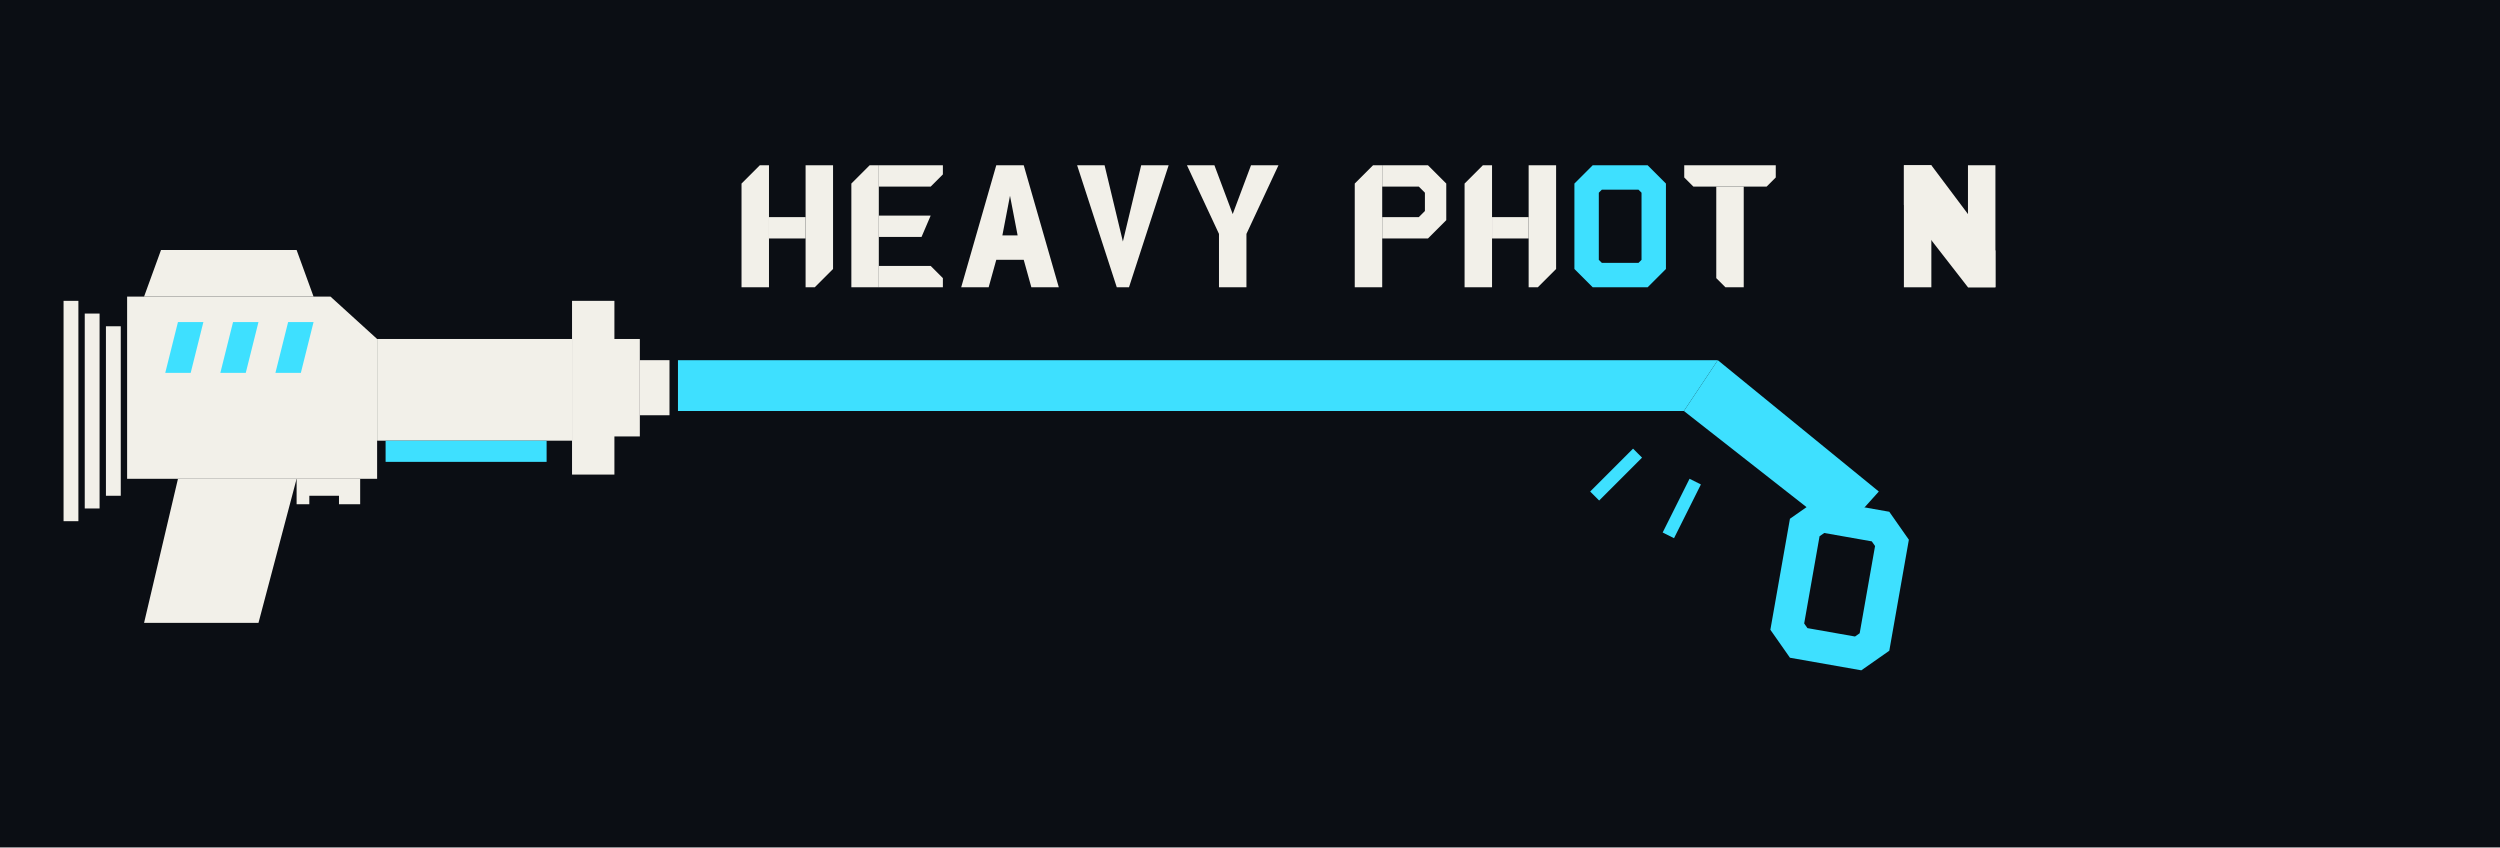
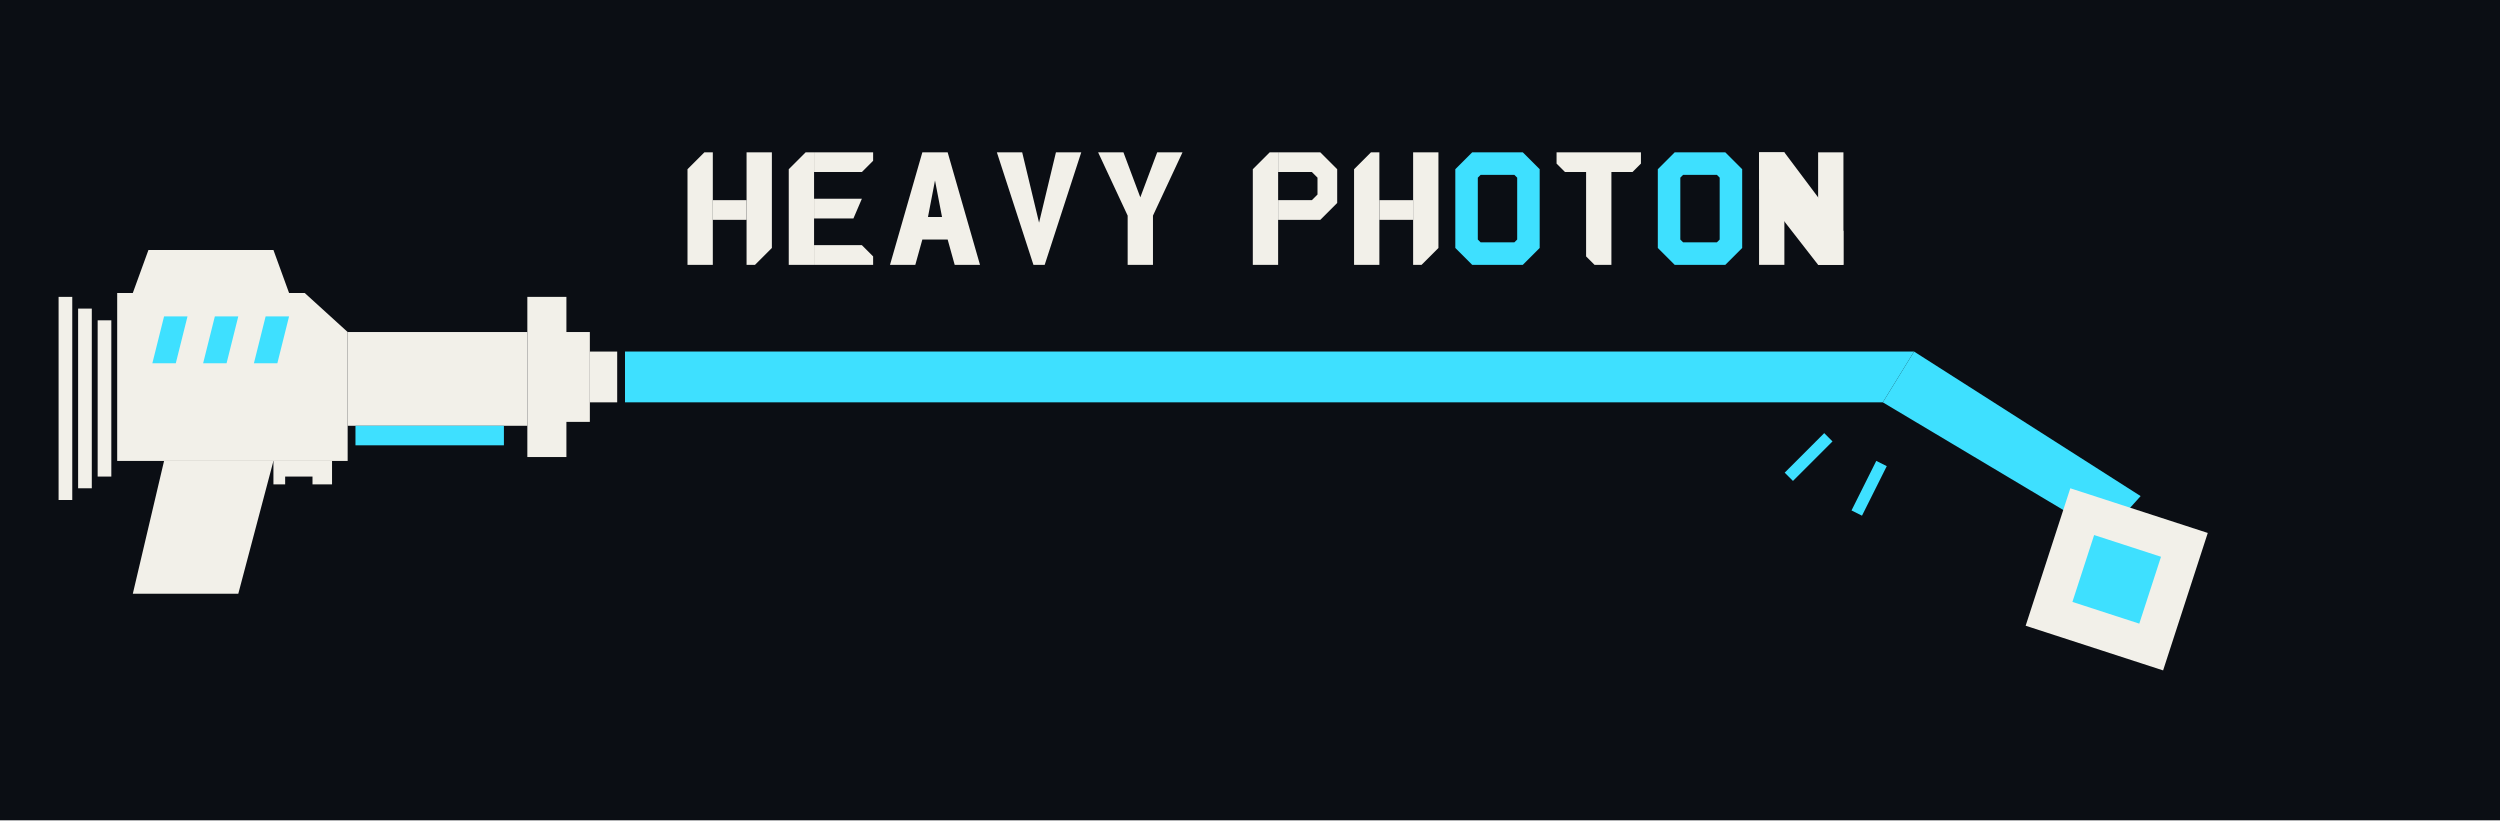
- <svg xmlns="http://www.w3.org/2000/svg" viewBox="0 0 1180 400" width="1180" height="400">
-   <rect width="1180" height="400" fill="#0B0E14" />
-   <g transform="translate(28 76)">
+ <svg xmlns="http://www.w3.org/2000/svg" viewBox="0 0 1280 420" width="1280" height="420">
+   <rect width="1280" height="420" fill="#0B0E14" />
+   <g transform="translate(28 86)">
    <g fill="#F2F0E9">
      <rect x="2" y="66" width="7" height="104" />
      <rect x="12" y="72" width="7" height="92" />
      <rect x="22" y="78" width="7" height="80" />
      <path d="M32,64 L128,64 L150,84 L150,150 L32,150 Z" />
      <path d="M56,150 L112,150 L94,218 L40,218 Z" />
+       <rect x="112" y="150" width="30" height="12" />
      <path d="M48,42 L112,42 L120,64 L40,64 Z" />
      <path d="M150,84 L242,84 L242,132 L150,132 Z" />
      <path d="M242,66 L262,66 L262,84 L274,84 L274,130 L262,130 L262,148 L242,148 Z" />
+       <rect x="274" y="94" width="14" height="26" />
    </g>
-     <rect x="112" y="150" width="30" height="12" fill="#F2F0E9" />
+     <g fill="#3EE0FF">
+       <rect x="154" y="132" width="76" height="10" />
+       <path d="M56,76 L68,76 L62,100 L50,100 Z" />
+       <path d="M82,76 L94,76 L88,100 L76,100 Z" />
+       <path d="M108,76 L120,76 L114,100 L102,100 Z" />
+     </g>
    <rect x="118" y="158" width="14" height="8" fill="#0B0E14" />
-     <rect x="274" y="94" width="14" height="26" fill="#F2F0E9" />
-     <rect x="154" y="132" width="76" height="10" fill="#3EE0FF" />
-     <path fill="#3EE0FF" d="M56,76 L68,76 L62,100 L50,100 Z" />
-     <path fill="#3EE0FF" d="M82,76 L94,76 L88,100 L76,100 Z" />
-     <path fill="#3EE0FF" d="M108,76 L120,76 L114,100 L102,100 Z" />
  </g>
-   <g fill="#F2F0E9" transform="translate(350 78) scale(0.72)">
+   <g fill="#F2F0E9" transform="translate(352 78) scale(0.72)">
    <g transform="translate(0.0 0)">
      <rect x="18" y="34" width="24" height="14" />
      <polygon points="0,12 12,0 18,0 18,80 0,80" />
      <polygon points="42,0 60,0 60,68 48,80 42,80" />
    </g>
    <g transform="translate(72.0 0)">
      <polygon points="0,12 12,0 18,0 18,80 0,80" />
      <polygon points="18,0 60,0 60,6 52,14 18,14" />
      <polygon points="18,33 52,33 46,47 18,47" />
      <polygon points="18,66 52,66 60,74 60,80 18,80" />
    </g>
    <g transform="translate(144.0 0)">
      <path fill-rule="evenodd" transform="translate(0 0)" d="M23,0 L41,0 L64,80 L46,80 L41,62 L23,62 L18,80 L0,80 Z M32,20 L37,46 L27,46 Z" />
    </g>
    <g transform="translate(220.0 0)">
      <polygon points="0,0 18,0 30,50 42,0 60,0 34,80 26,80" />
    </g>
    <g transform="translate(292.0 0)">
      <polygon points="0,0 18,0 30,32 42,0 60,0 39,45 39,80 21,80 21,45" />
    </g>
    <g transform="translate(402.0 0)">
      <path fill-rule="evenodd" transform="translate(0 0)" d="M18,0 L48,0 L60,12 L60,36 L48,48 L18,48 L18,34 L42,34 L46,30 L46,18 L42,14 L18,14 Z" />
      <polygon points="0,12 12,0 18,0 18,80 0,80" />
    </g>
    <g transform="translate(474.0 0)">
      <rect x="18" y="34" width="24" height="14" />
      <polygon points="0,12 12,0 18,0 18,80 0,80" />
      <polygon points="42,0 60,0 60,68 48,80 42,80" />
    </g>
    <g transform="translate(546.0 0)" fill="#3EE0FF">
      <path fill-rule="evenodd" transform="translate(0 0)" d="M12,0 L48,0 L60,12 L60,68 L48,80 L12,80 L0,68 L0,12 Z M18,16 L42,16 L44,18 L44,62 L42,64 L18,64 L16,62 L16,18 Z" />
    </g>
    <g transform="translate(618.0 0)">
      <polygon points="0,0 60,0 60,8 54,14 6,14 0,8" />
      <polygon points="21,14 39,14 39,80 27,80 21,74" />
    </g>
+     <g transform="translate(690.0 0)" fill="#3EE0FF">
+       <path fill-rule="evenodd" transform="translate(0 0)" d="M12,0 L48,0 L60,12 L60,68 L48,80 L12,80 L0,68 L0,12 Z M18,16 L42,16 L44,18 L44,62 L42,64 L18,64 L16,62 L16,18 Z" />
+     </g>
    <g transform="translate(762.0 0)">
      <rect x="0" y="0" width="18" height="80" />
      <rect x="42" y="0" width="18" height="80" />
      <polygon points="0,0 18,0 60,56 60,80 42,80 0,26" />
    </g>
  </g>
-   <g transform="translate(839.8 238) scale(0.95) rotate(10 30 40)" fill="#3EE0FF">
-     <path fill-rule="evenodd" transform="translate(0 0)" d="M12,0 L48,0 L60,12 L60,68 L48,80 L12,80 L0,68 L0,12 Z M18,16 L42,16 L44,18 L44,62 L42,64 L18,64 L16,62 L16,18 Z" />
+   <path fill="#3EE0FF" d="M320,180 L980,180 L964,206 L320,206 Z" />
+   <path fill="#3EE0FF" d="M980,180 L1096,254 L1078,274 L964,206 Z" />
+   <g transform="translate(1060 250) rotate(18)">
+     <rect width="74" height="74" fill="#F2F0E9" />
+     <rect x="19" y="19" width="36" height="36" fill="#3EE0FF" />
  </g>
-   <path fill="#3EE0FF" d="M320,170 L810.8,170 L794.8,194 L320,194 Z" />
-   <path fill="#3EE0FF" d="M810.8,170 L886.8,232 L868.8,252 L794.8,194 Z" />
  <g stroke="#3EE0FF" stroke-width="6" stroke-linecap="square">
-     <line x1="770.8" y1="216" x2="754.8" y2="232" />
-     <line x1="798.8" y1="230" x2="788.8" y2="250" />
+     <line x1="934" y1="226" x2="918" y2="242" />
+     <line x1="962" y1="240" x2="952" y2="260" />
  </g>
</svg>
